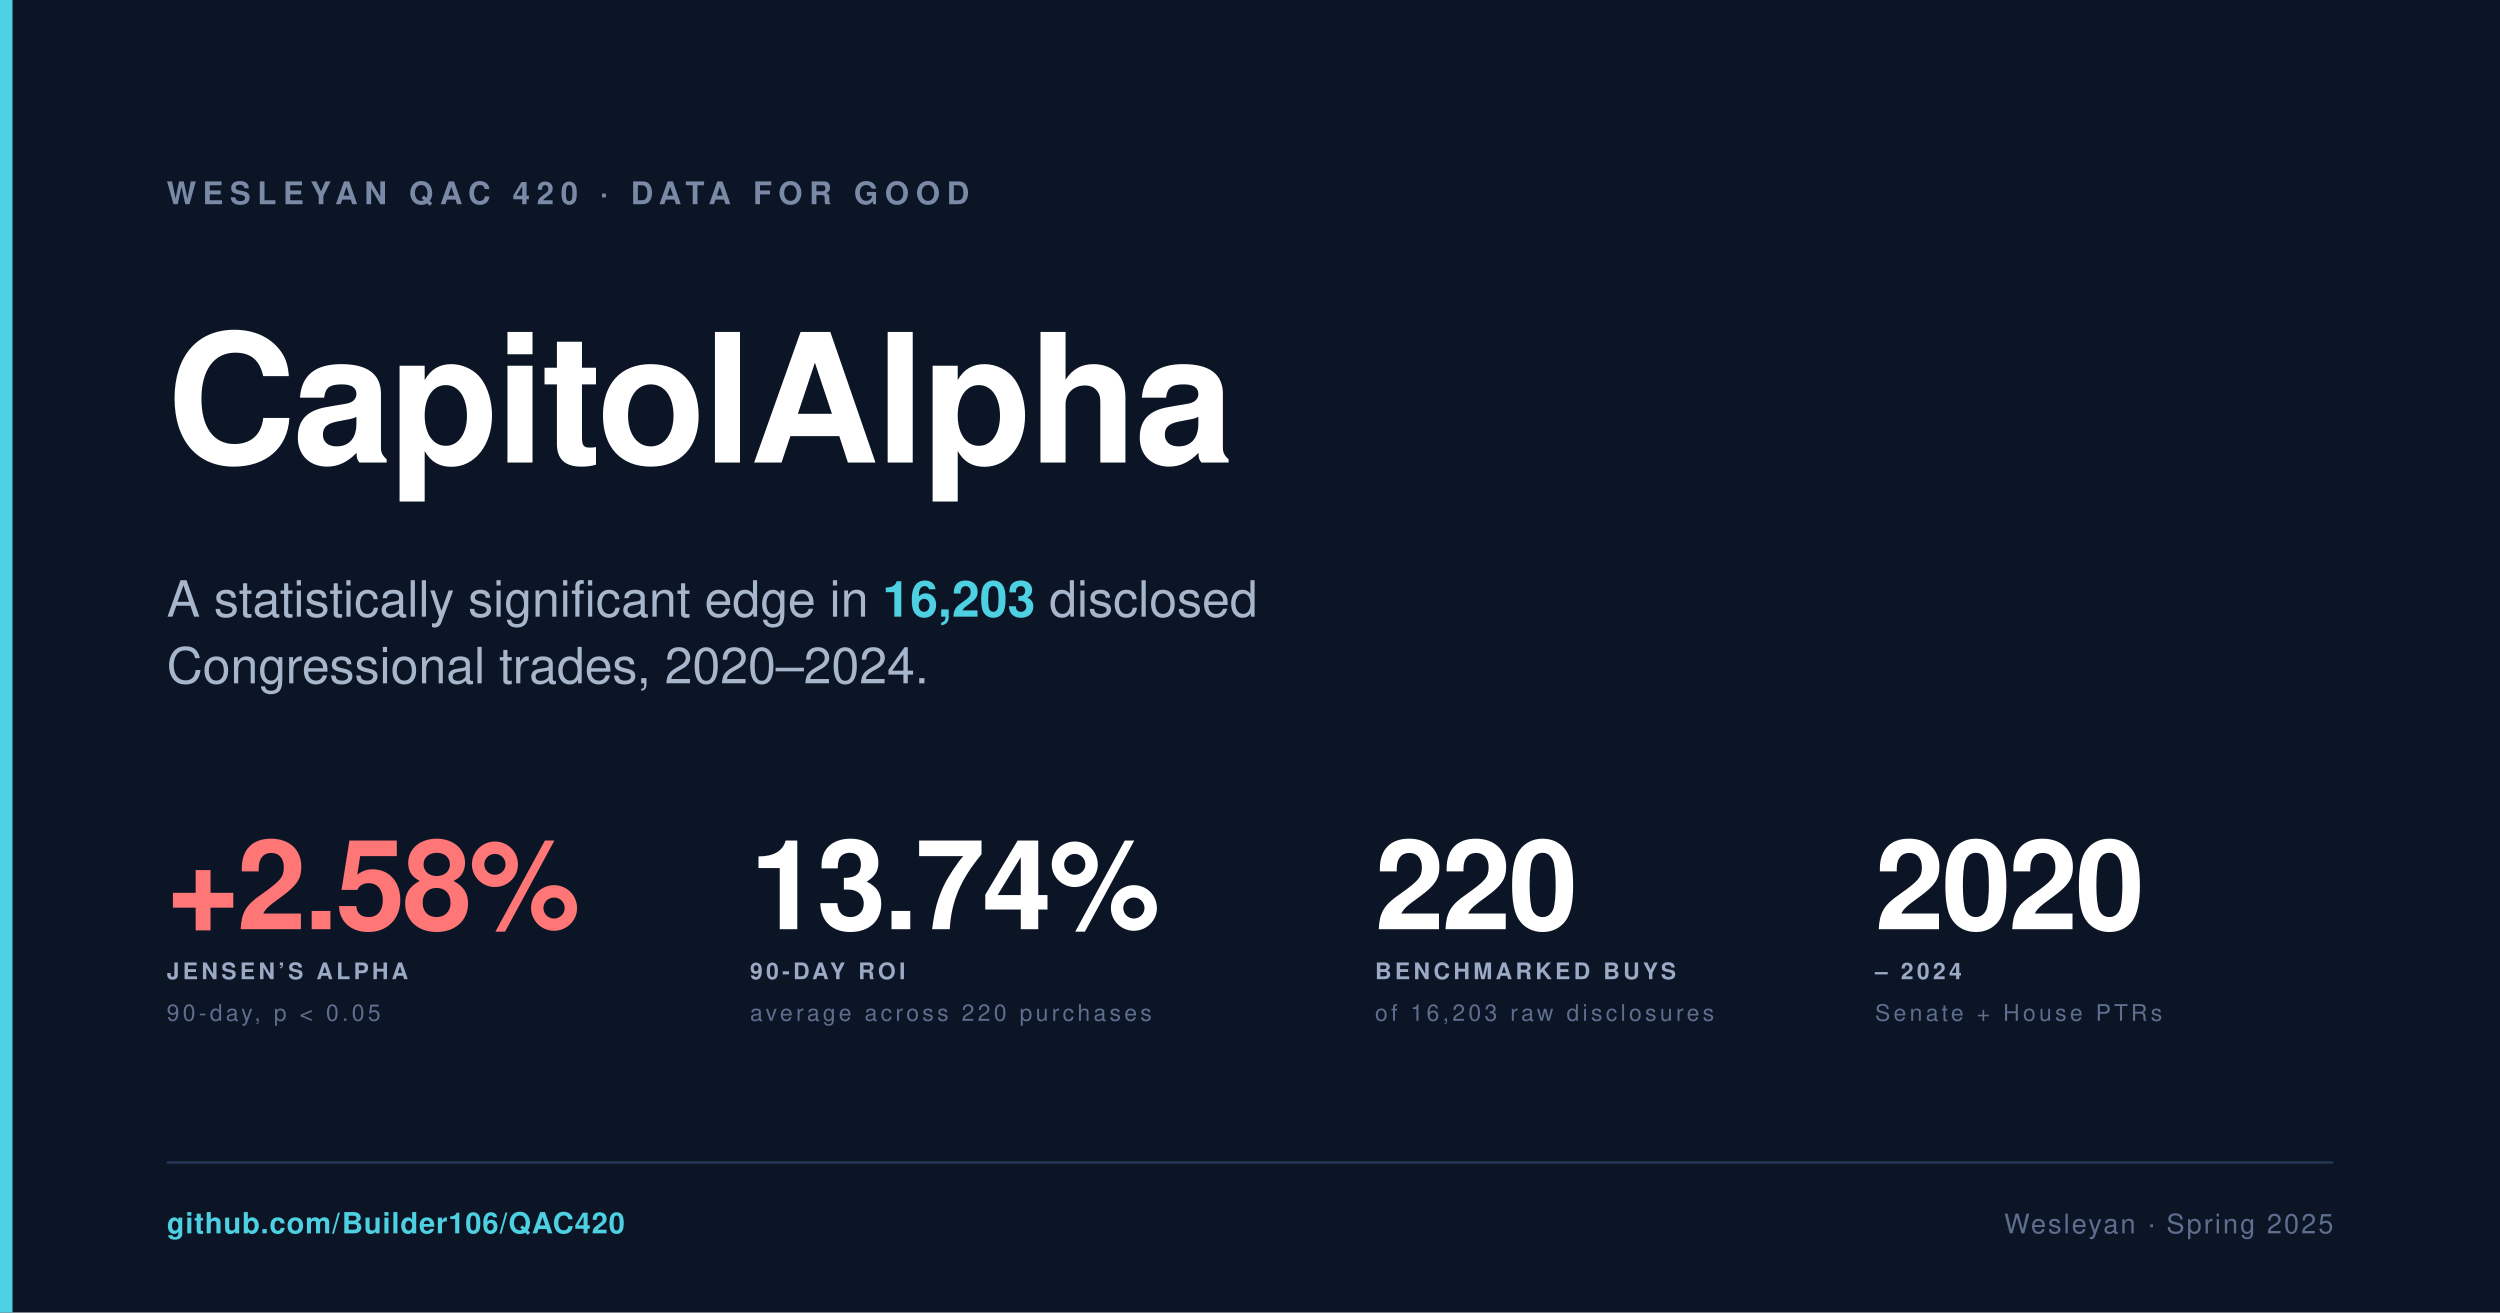
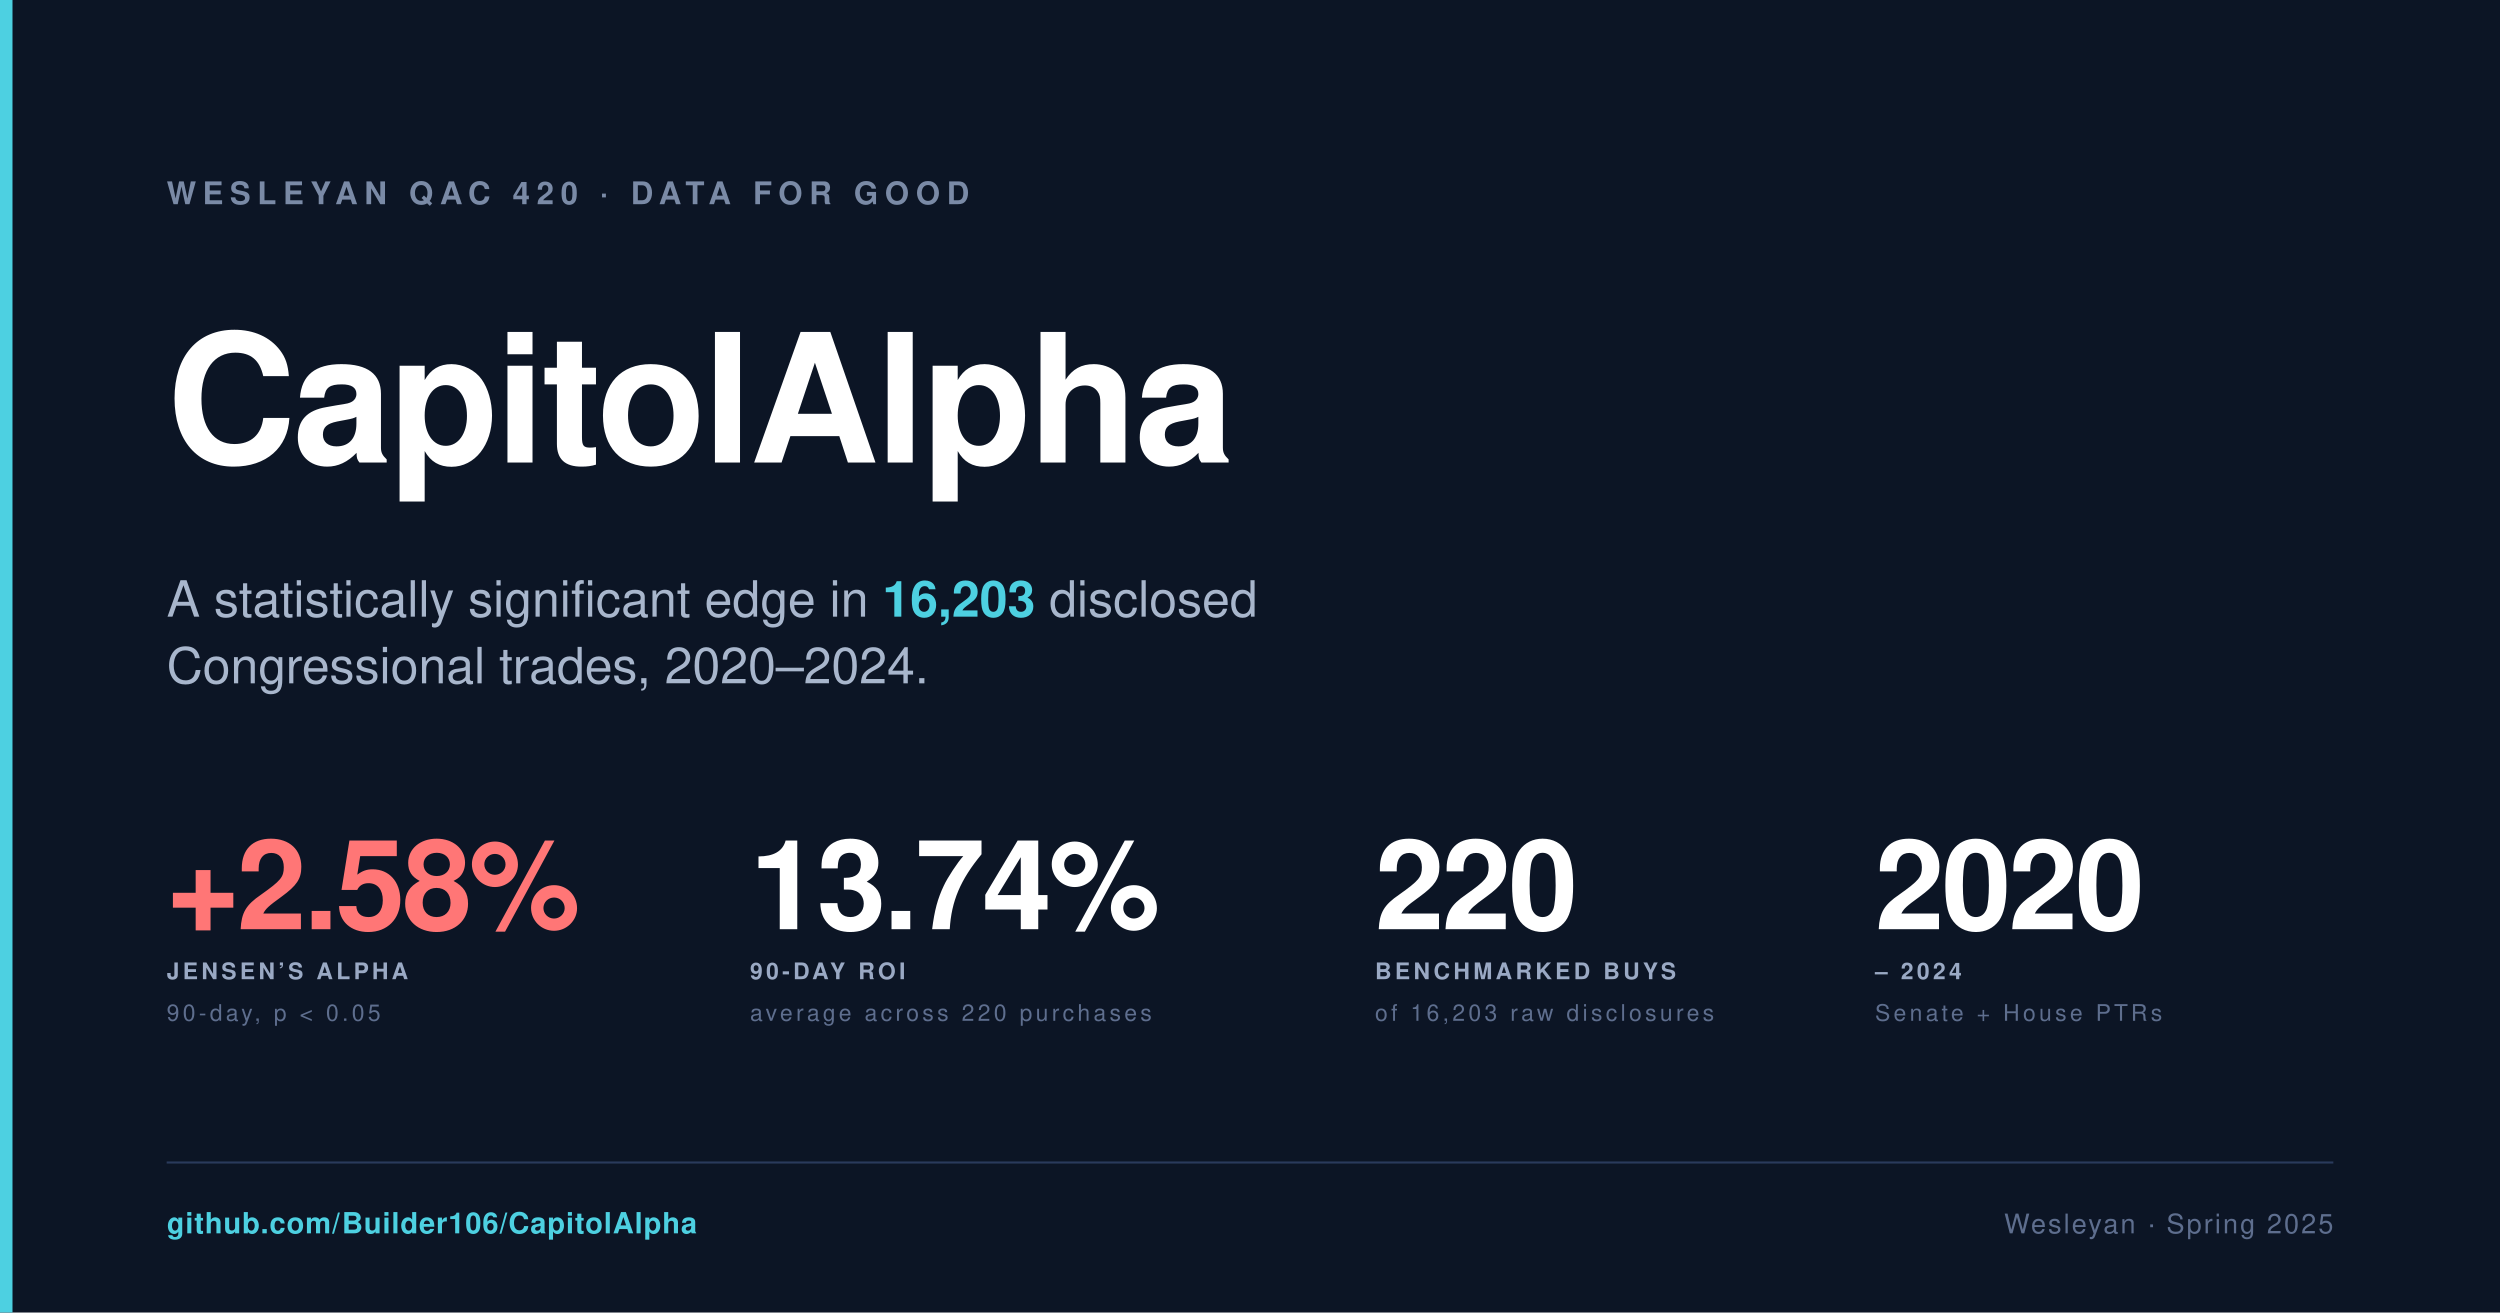
<svg xmlns="http://www.w3.org/2000/svg" width="1200" height="630" viewBox="0 0 1200 630">
  <rect width="1200" height="630" fill="#0c1525" />
  <rect x="0" y="0" width="6" height="630" fill="#4dd0e1" />
  <text x="80" y="98" font-family="Helvetica, Arial, sans-serif" font-size="15" letter-spacing="3.2" fill="#7a8aa6" font-weight="700">WESLEYAN QAC 420 · DATA FOR GOOD</text>
  <text x="80" y="222" font-family="Helvetica, Arial, sans-serif" font-size="86" font-weight="700" fill="#ffffff" letter-spacing="-0.018em">CapitolAlpha</text>
  <text x="80" y="296" font-family="Helvetica, Arial, sans-serif" font-size="24" fill="#a8b6cc">A statistically significant edge in <tspan fill="#4dd0e1" font-weight="700">16,203</tspan> disclosed</text>
  <text x="80" y="328" font-family="Helvetica, Arial, sans-serif" font-size="24" fill="#a8b6cc">Congressional trades, 2020–2024.</text>
  <g transform="translate(80, 446)" font-family="Helvetica, Arial, sans-serif">
    <g>
      <text font-size="60" font-weight="700" fill="#ff7676" x="0" y="0" letter-spacing="-0.022em">+2.58%</text>
      <text font-size="11" letter-spacing="1.6" font-weight="700" fill="#9aa9c4" x="0" y="24">JENSEN’S ALPHA</text>
      <text font-size="11" letter-spacing="1.6" fill="#5e6e8e" x="0" y="44">90-day, p &lt; 0.05</text>
    </g>
    <g transform="translate(280, 0)">
      <text font-size="60" font-weight="700" fill="#ffffff" x="0" y="0" letter-spacing="-0.022em">13.74%</text>
      <text font-size="11" letter-spacing="1.6" font-weight="700" fill="#9aa9c4" x="0" y="24">90-DAY ROI</text>
      <text font-size="11" letter-spacing="1.6" fill="#5e6e8e" x="0" y="44">average across 220 purchases</text>
    </g>
    <g transform="translate(580, 0)">
      <text font-size="60" font-weight="700" fill="#ffffff" x="0" y="0" letter-spacing="-0.022em">220</text>
      <text font-size="11" letter-spacing="1.6" font-weight="700" fill="#9aa9c4" x="0" y="24">BENCHMARKED BUYS</text>
      <text font-size="11" letter-spacing="1.6" fill="#5e6e8e" x="0" y="44">of 16,203 raw disclosures</text>
    </g>
    <g transform="translate(820, 0)">
      <text font-size="60" font-weight="700" fill="#ffffff" x="0" y="0" letter-spacing="-0.022em">2020</text>
      <text font-size="11" letter-spacing="1.6" font-weight="700" fill="#9aa9c4" x="0" y="24">– 2024</text>
      <text font-size="11" letter-spacing="1.6" fill="#5e6e8e" x="0" y="44">Senate + House PTRs</text>
    </g>
  </g>
  <line x1="80" y1="558" x2="1120" y2="558" stroke="#2a3a5c" stroke-width="1" />
-   <text x="80" y="592" font-family="Helvetica, Arial, sans-serif" font-size="14" letter-spacing="0.4" fill="#4dd0e1" font-weight="600">github.com/Builder106/QAC420</text>
+   <text x="80" y="592" font-family="Helvetica, Arial, sans-serif" font-size="14" letter-spacing="0.4" fill="#4dd0e1" font-weight="600">github.com/Builder106/CapitolAlpha</text>
  <text x="1120" y="592" text-anchor="end" font-family="Helvetica, Arial, sans-serif" font-size="13" letter-spacing="1" fill="#5e6e8e" font-weight="500">Wesleyan · Spring 2025</text>
</svg>
